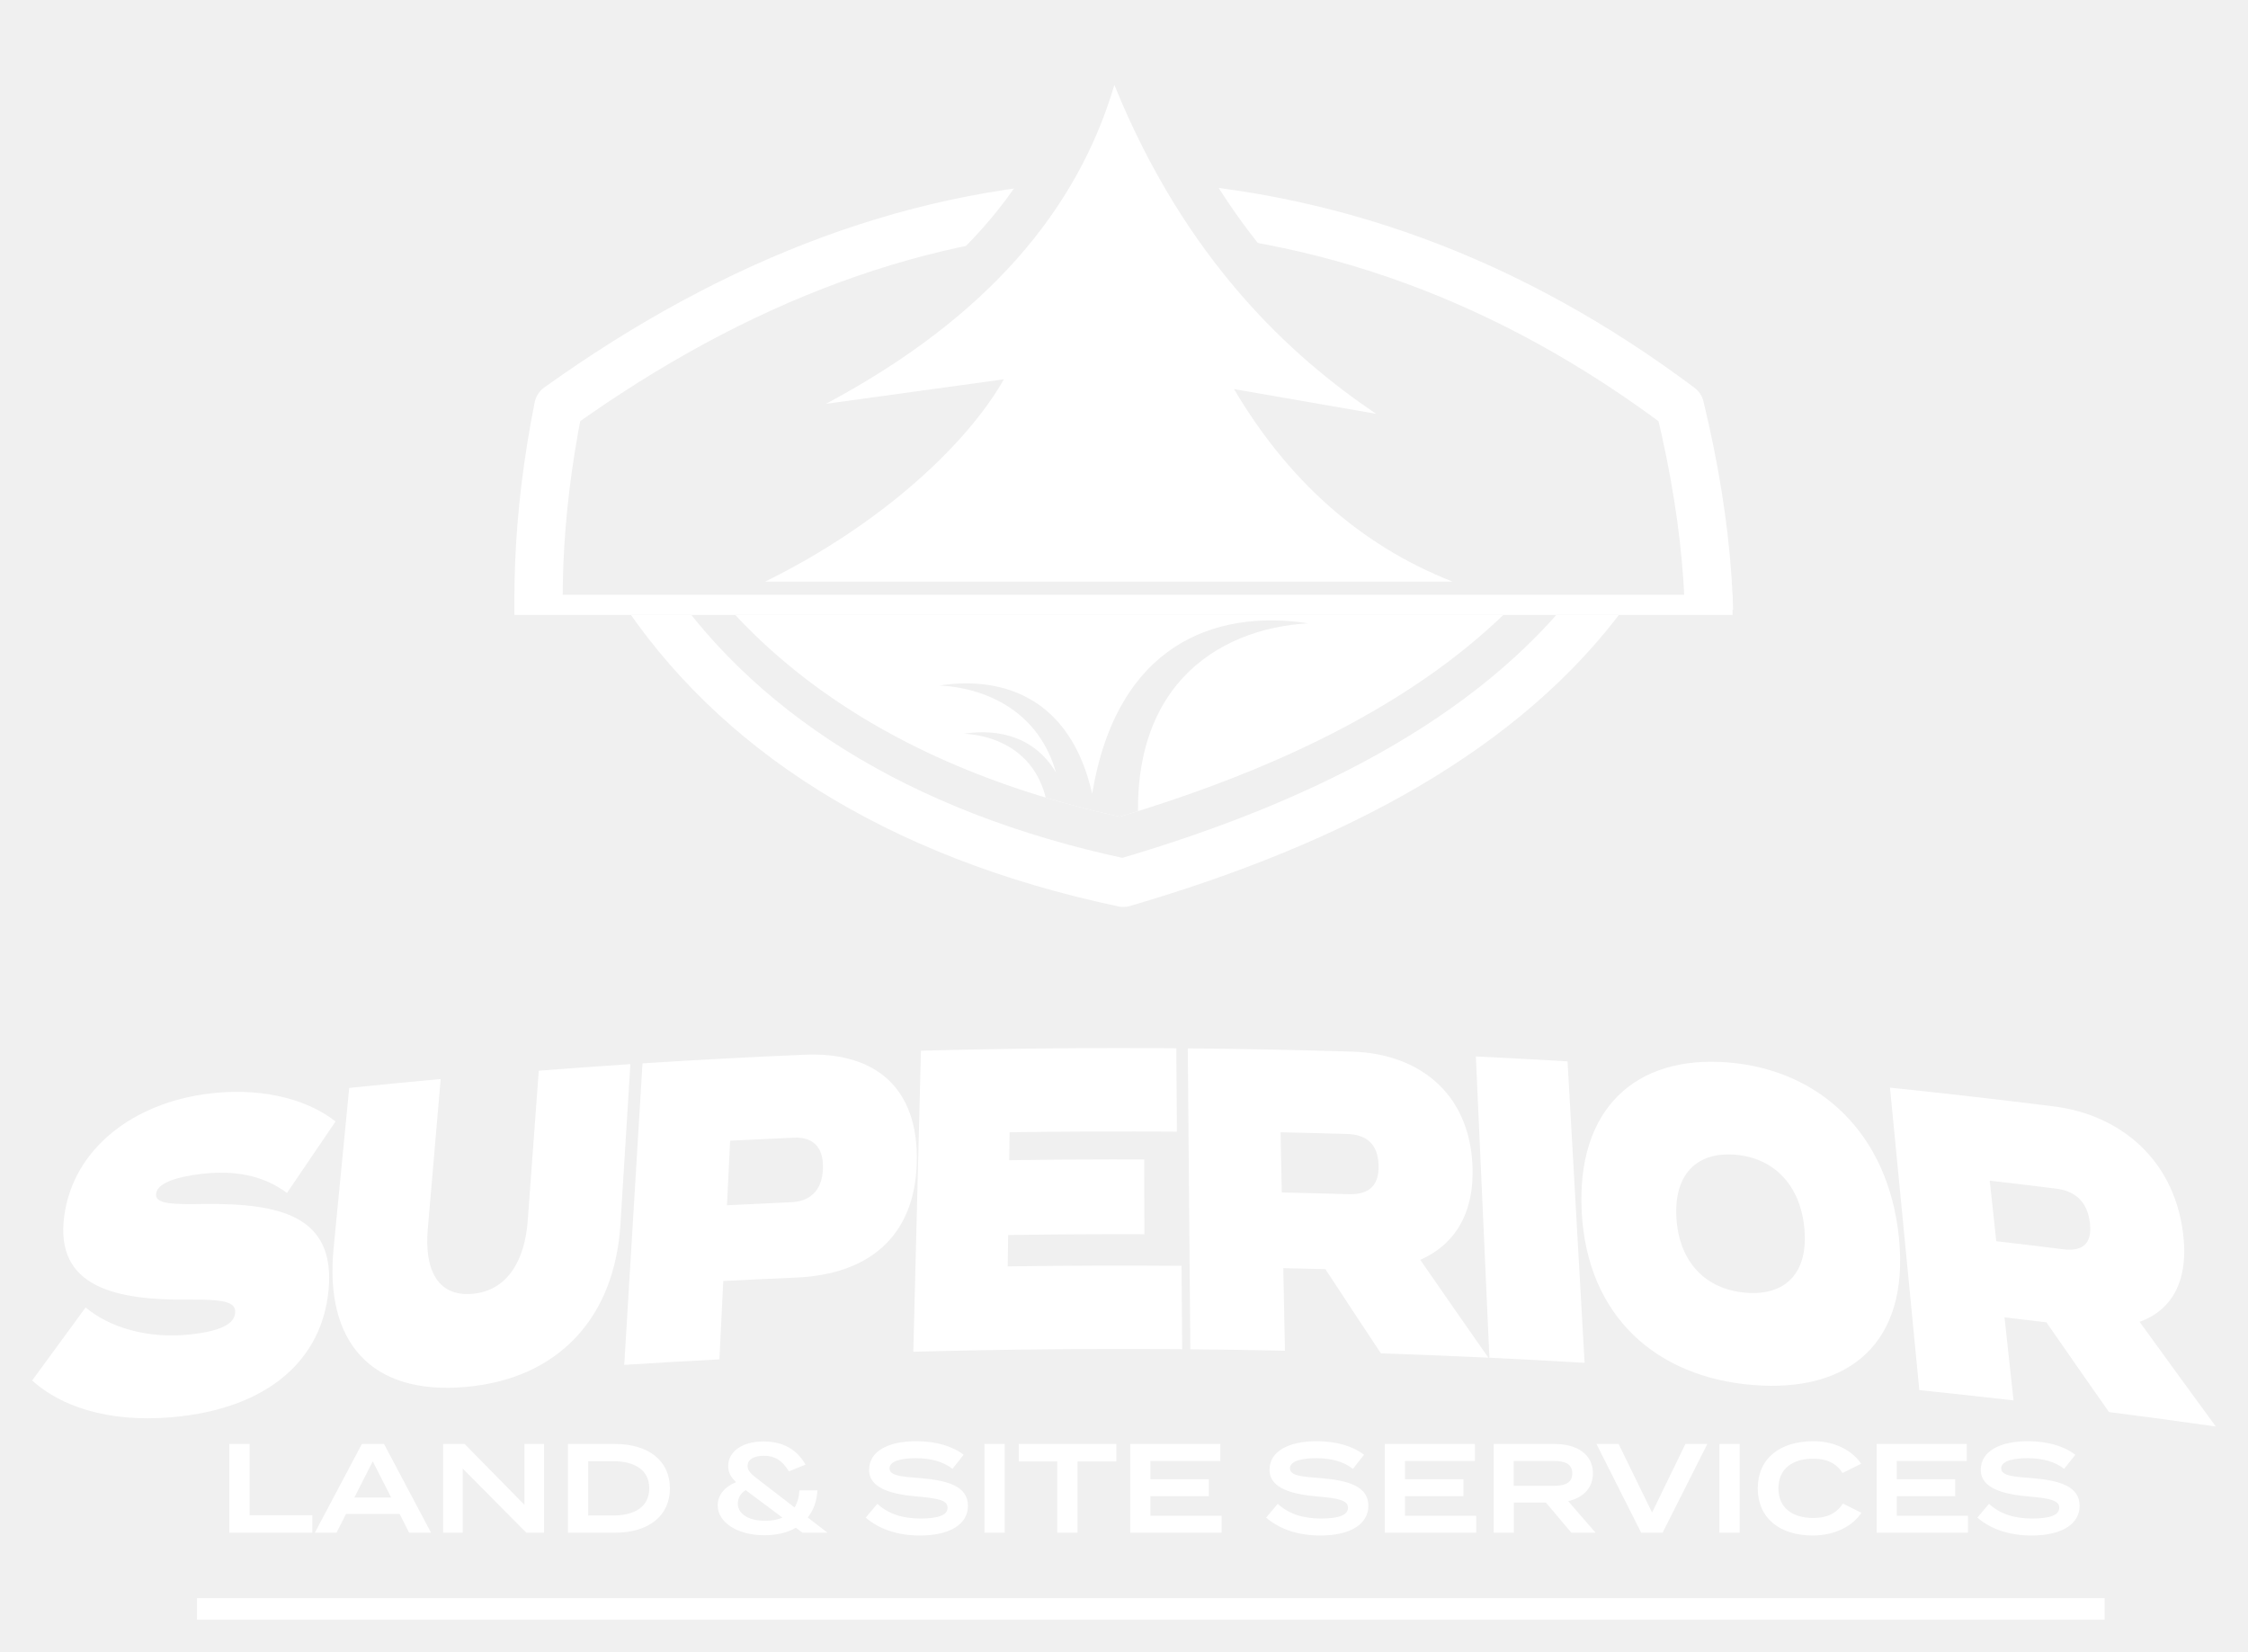
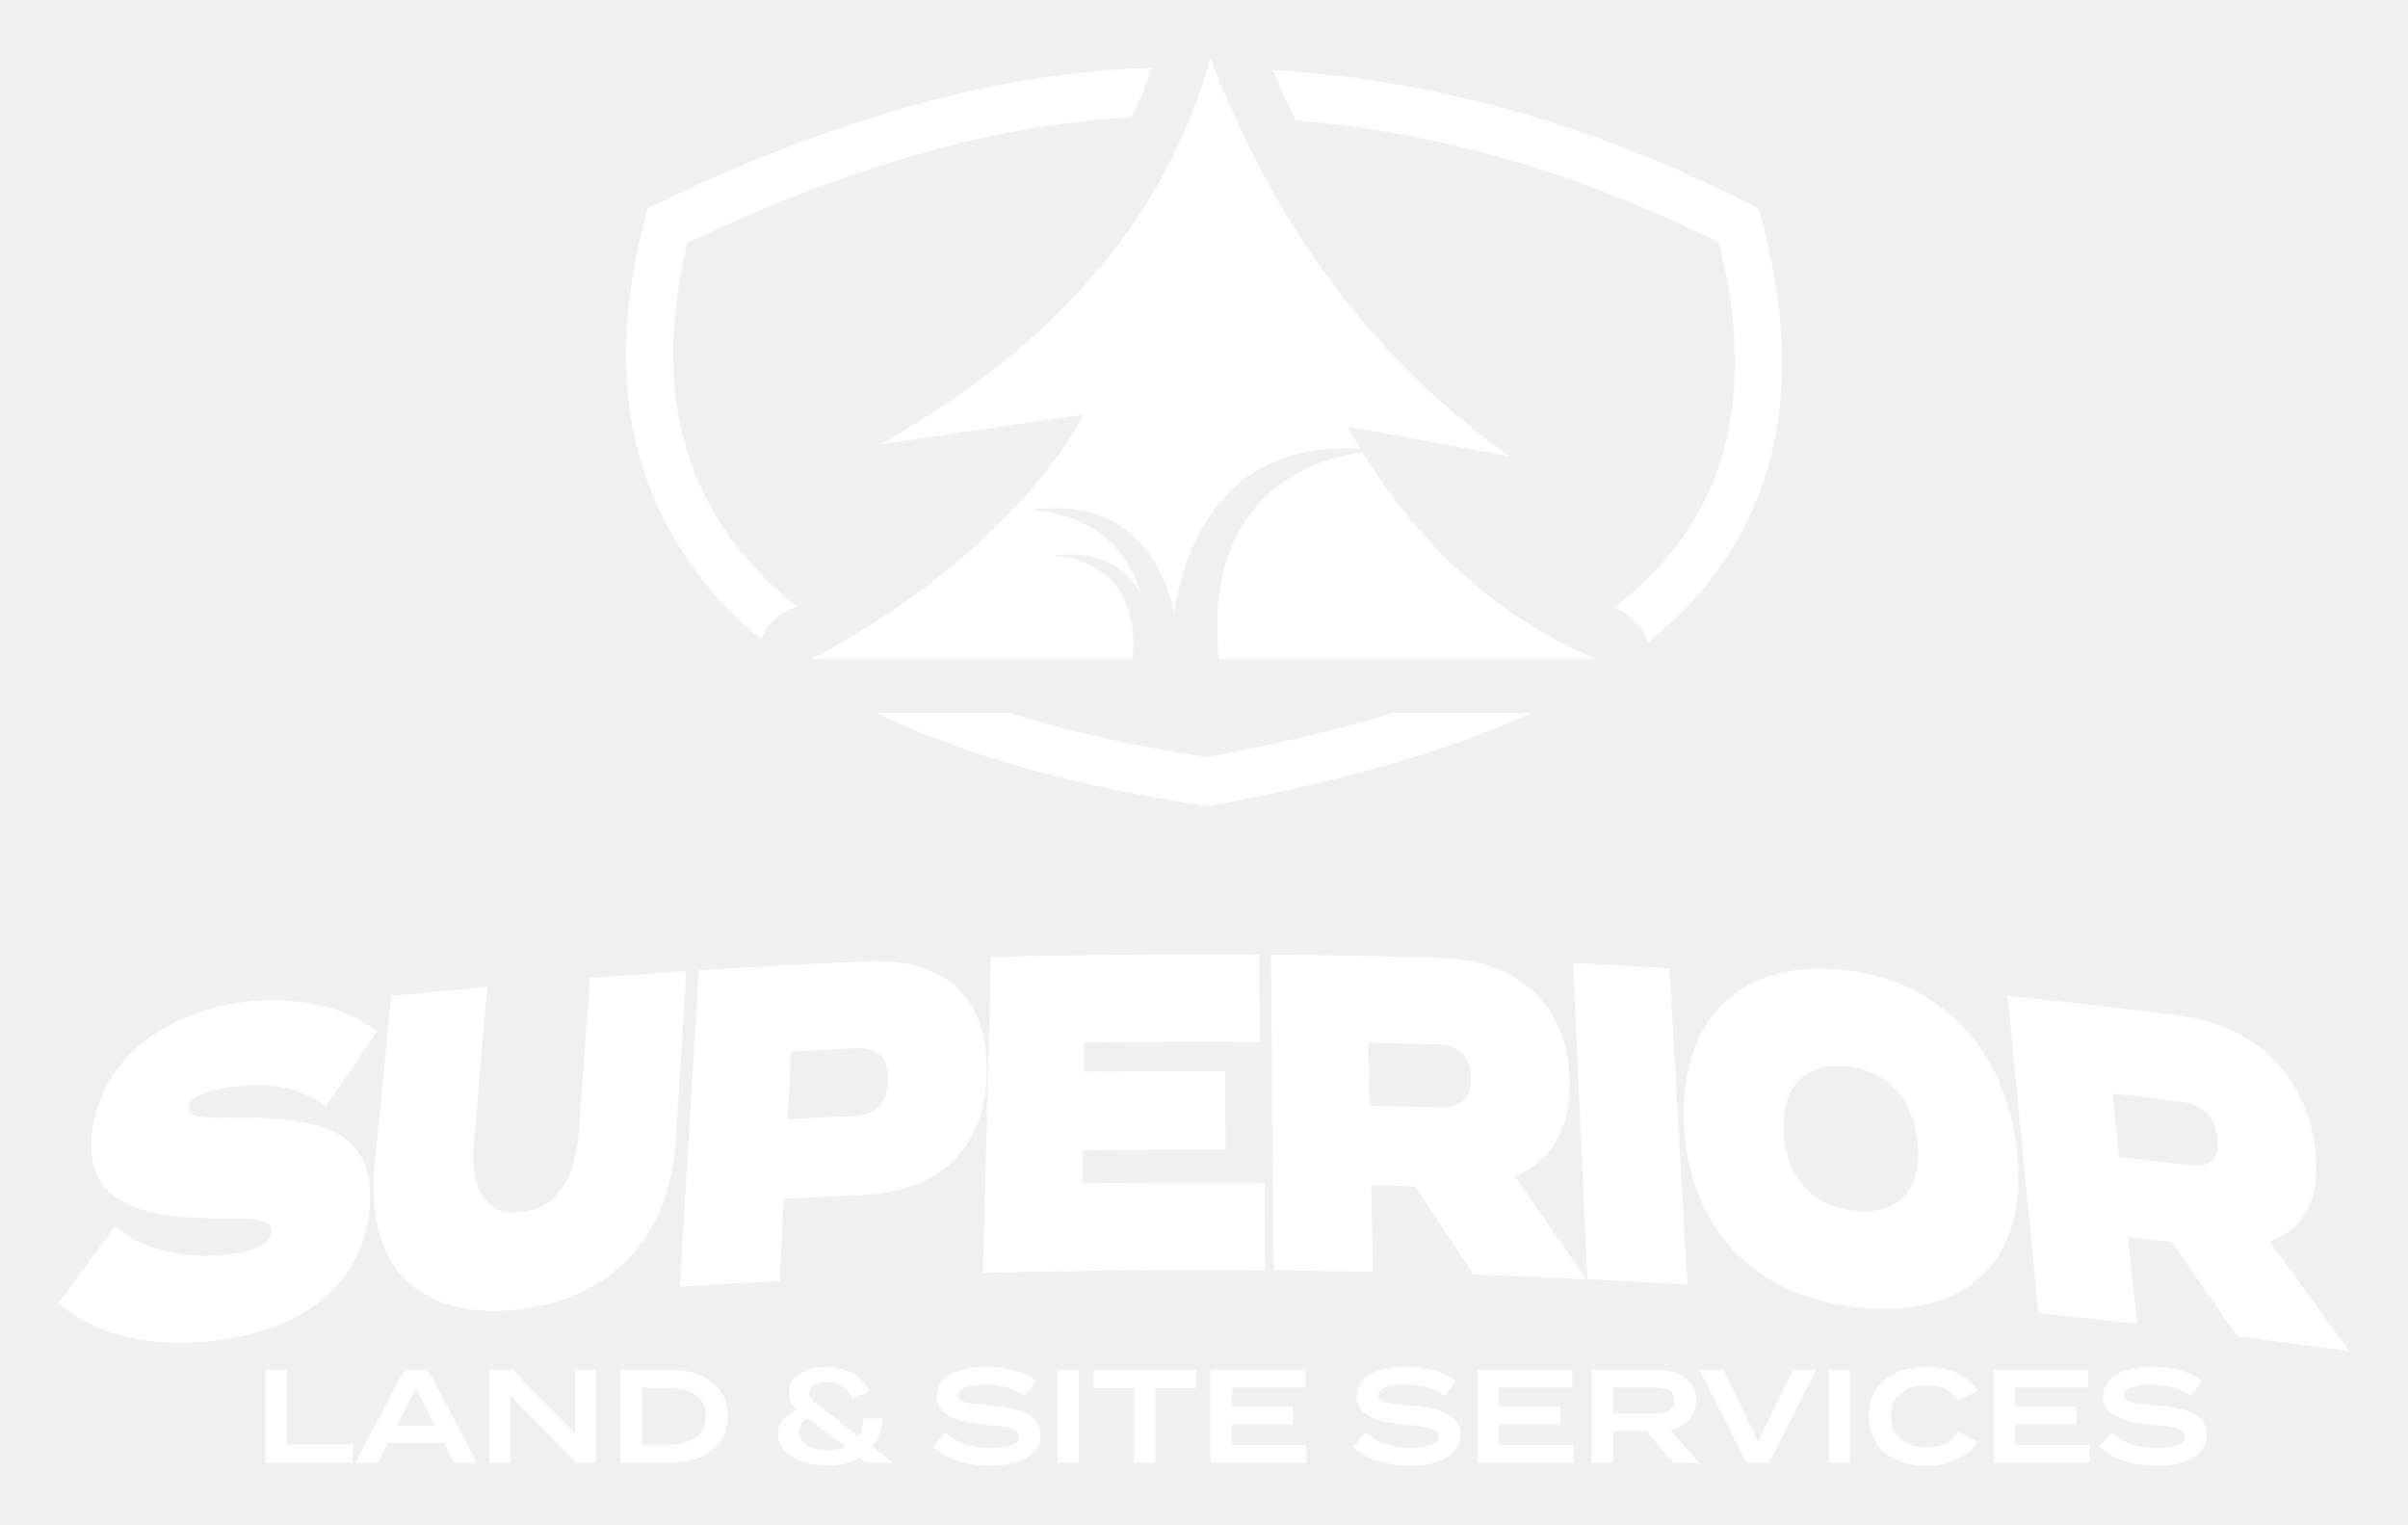
- <svg xmlns="http://www.w3.org/2000/svg" viewBox="-40 -40 2800 2057">
+ <svg xmlns="http://www.w3.org/2000/svg" viewBox="-40.0 -40.0 1644.0 1040.5">
  <defs>
-     <clipPath id="c0">
-       <rect x="-40" y="725.92" width="2799.89" height="1139.79" />
-     </clipPath>
-     <clipPath id="c1">
-       <rect x="-40" y="-107.35" width="2799.89" height="808.01" />
-     </clipPath>
-     <clipPath id="c2">
-       <path d="M 737.411,497.925 C 739.895,504.915 742.474,511.849 745.174,518.717 C 789.455,631.501 862.599,727.692 962.573,804.642 C 1066.853,884.898 1198.727,942.934 1354.641,977.181 C 1435.686,952.884 1509.961,925.205 1575.492,894.867 C 1645.382,862.509 1707.727,826.026 1760.78,786.443 C 1815.145,745.882 1861.434,700.812 1898.361,652.509 C 1934.626,605.062 1962.912,553.077 1982.479,497.934 L 737.411,497.934 L 737.411,497.925" />
-     </clipPath>
-     <clipPath id="c3">
-       <rect x="-40" y="-107.35" width="2799.89" height="826.81" />
-     </clipPath>
-     <mask id="m0" maskUnits="userSpaceOnUse" x="-40" y="-40" width="2799.89" height="2057.201">
-       <rect x="-40" y="-40" width="2799.89" height="2057.201" fill="#fff" />
+     <mask id="m0" maskUnits="userSpaceOnUse" x="-40.0" y="-40.0" width="1644.0" height="1040.5">
+       <rect x="-40.0" y="-40.0" width="1644.0" height="1040.5" fill="#fff" />
      <g fill="#000">
-         <path d="M 913.068,684.35 L 1769.227,684.35 C 1651.947,638.227 1562.959,556.068 1497.024,444.581 L 1673.965,475.349 C 1568.407,404.252 1436.928,284.69 1347.985,65.769 C 1302.297,220.857 1190.09,355.548 988.774,462.922 L 1210.412,432.379 C 1164.139,513.818 1057.38,613.267 913.053,684.365 L 913.068,684.35" stroke="#000" stroke-width="114.63" stroke-linejoin="round" clip-path="url(#c1)" />
-         <path d="M 1589.42,736.288 C 1472.071,718.375 1351.016,763.601 1320.341,948.569 C 1293.763,830.454 1210.907,801.432 1130.47,813.707 C 1192.53,817.276 1254.368,848.486 1275.299,922.087 C 1248.977,877.939 1204.262,867.102 1160.57,873.771 C 1218.286,877.093 1275.731,914.748 1265.333,1011.253 L 1280.994,1011.253 C 1280.994,1011.253 1298.387,1011.253 1298.387,1011.253 L 1313.777,1011.253 C 1313.777,1011.253 1328.487,1011.253 1328.487,1011.253 L 1379.895,1011.253 C 1359.098,818.243 1473.988,742.925 1589.412,736.28 L 1589.42,736.288" clip-path="url(#c2)" />
+         <path d="M 513.629,446.691 C 496.731,446.691 482.02,435.144 478.011,418.734 C 474.003,402.324 481.704,385.294 496.69,377.491 C 536.479,356.767 573.958,330.692 605.079,302.074 C 608.559,298.879 611.946,295.654 615.243,292.409 L 566.399,299.53 C 564.619,299.785 562.839,299.917 561.089,299.917 C 545.615,299.917 531.534,290.1 526.407,275.094 C 520.7,258.378 527.719,239.974 543.102,231.296 C 600.644,198.853 647.442,161.373 682.205,119.916 C 714.639,81.236 737.783,37.581 750.989,-9.848 C 755.231,-25.088 768.772,-35.882 784.572,-36.635 C 785.162,-36.666 785.742,-36.676 786.322,-36.676 C 801.429,-36.676 815.082,-27.377 820.545,-13.154 C 862.715,96.588 925.323,179.93 1011.951,241.602 C 1025.96,251.572 1031.159,269.935 1024.454,285.766 C 1018.635,299.51 1005.206,308.147 990.698,308.158 C 988.501,308.158 986.273,307.964 984.055,307.547 L 961.653,303.427 C 991.126,335.769 1025.177,359.799 1064.498,376.148 C 1080.643,382.862 1089.809,400.045 1086.381,417.188 C 1082.952,434.33 1067.906,446.681 1050.417,446.681 L 513.649,446.681 L 513.629,446.691" />
+         <path d="M 900.662,267.962 C 839.987,258.673 777.399,282.123 761.539,378.04 C 747.794,316.795 704.953,301.738 663.364,308.107 C 695.451,309.958 727.427,326.145 738.251,364.306 C 724.639,341.415 701.525,335.789 678.929,339.248 C 708.768,340.967 738.475,360.501 733.093,410.544 L 741.192,410.544 C 741.192,410.544 750.185,410.544 750.185,410.544 L 758.141,410.544 C 758.141,410.544 765.751,410.544 765.751,410.544 L 792.334,410.544 C 781.581,310.457 840.984,271.4 900.662,267.962 L 900.662,267.962" />
      </g>
    </mask>
-     <mask id="m1" maskUnits="userSpaceOnUse" x="-40" y="-40" width="2799.89" height="2057.201">
-       <rect x="-40" y="-40" width="2799.89" height="2057.201" fill="#fff" />
+     <mask id="m2" maskUnits="userSpaceOnUse" x="-40.0" y="-40.0" width="1644.0" height="1040.5">
+       <rect x="-40.0" y="-40.0" width="1644.0" height="1040.5" fill="#fff" />
      <g fill="#000">
-         <path d="M 913.068,684.35 L 1769.227,684.35 C 1651.947,638.227 1562.959,556.068 1497.024,444.581 L 1673.965,475.349 C 1568.407,404.252 1436.928,284.69 1347.985,65.769 C 1302.297,220.857 1190.09,355.548 988.774,462.922 L 1210.412,432.379 C 1164.139,513.818 1057.38,613.267 913.053,684.365 L 913.068,684.35" stroke="#000" stroke-width="114.63" stroke-linejoin="round" clip-path="url(#c1)" />
-         <path d="M 1589.42,736.288 C 1472.071,718.375 1351.016,763.601 1320.341,948.569 C 1293.763,830.454 1210.907,801.432 1130.47,813.707 C 1192.53,817.276 1254.368,848.486 1275.299,922.087 C 1248.977,877.939 1204.262,867.102 1160.57,873.771 C 1218.286,877.093 1275.731,914.748 1265.333,1011.253 L 1280.994,1011.253 C 1280.994,1011.253 1298.387,1011.253 1298.387,1011.253 L 1313.777,1011.253 C 1313.777,1011.253 1328.487,1011.253 1328.487,1011.253 L 1379.895,1011.253 C 1359.098,818.243 1473.988,742.925 1589.412,736.28 L 1589.42,736.288" clip-path="url(#c2)" />
-       </g>
-     </mask>
-     <mask id="m2" maskUnits="userSpaceOnUse" x="-40" y="-40" width="2799.89" height="2057.201">
-       <rect x="-40" y="-40" width="2799.89" height="2057.201" fill="#fff" />
-       <g fill="#000">
-         <path d="M 913.068,684.35 L 1769.227,684.35 C 1651.947,638.227 1562.959,556.068 1497.024,444.581 L 1673.965,475.349 C 1568.407,404.252 1436.928,284.69 1347.985,65.769 C 1302.297,220.857 1190.09,355.548 988.774,462.922 L 1210.412,432.379 C 1164.139,513.818 1057.38,613.267 913.053,684.365 L 913.068,684.35" stroke="#000" stroke-width="114.63" stroke-linejoin="round" clip-path="url(#c1)" />
-         <path d="M 1589.42,736.288 C 1472.071,718.375 1351.016,763.601 1320.341,948.569 C 1293.763,830.454 1210.907,801.432 1130.47,813.707 C 1192.53,817.276 1254.368,848.486 1275.299,922.087 C 1248.977,877.939 1204.262,867.102 1160.57,873.771 C 1218.286,877.093 1275.731,914.748 1265.333,1011.253 L 1280.994,1011.253 C 1280.994,1011.253 1298.387,1011.253 1298.387,1011.253 L 1313.777,1011.253 C 1313.777,1011.253 1328.487,1011.253 1328.487,1011.253 L 1379.895,1011.253 C 1359.098,818.243 1473.988,742.925 1589.412,736.28 L 1589.42,736.288" clip-path="url(#c2)" />
-       </g>
-     </mask>
-     <mask id="m4" maskUnits="userSpaceOnUse" x="-40" y="-40" width="2799.89" height="2057.201">
-       <rect x="-40" y="-40" width="2799.89" height="2057.201" fill="#fff" />
-       <g fill="#000">
-         <path d="M 1589.42,736.288 C 1472.071,718.375 1351.016,763.601 1320.341,948.569 C 1293.763,830.454 1210.907,801.432 1130.47,813.707 C 1192.53,817.276 1254.368,848.486 1275.299,922.087 C 1248.977,877.939 1204.262,867.102 1160.57,873.771 C 1218.286,877.093 1275.731,914.748 1265.333,1011.253 L 1280.994,1011.253 C 1280.994,1011.253 1298.387,1011.253 1298.387,1011.253 L 1313.777,1011.253 C 1313.777,1011.253 1328.487,1011.253 1328.487,1011.253 L 1379.895,1011.253 C 1359.098,818.243 1473.988,742.925 1589.412,736.28 L 1589.42,736.288" clip-path="url(#c2)" />
-       </g>
-     </mask>
-     <mask id="m5" maskUnits="userSpaceOnUse" x="-40" y="-40" width="2799.89" height="2057.201">
-       <rect x="-40" y="-40" width="2799.89" height="2057.201" fill="#fff" />
-       <g fill="#000">
-         <path d="M 1589.42,736.288 C 1472.071,718.375 1351.016,763.601 1320.341,948.569 C 1293.763,830.454 1210.907,801.432 1130.47,813.707 C 1192.53,817.276 1254.368,848.486 1275.299,922.087 C 1248.977,877.939 1204.262,867.102 1160.57,873.771 C 1218.286,877.093 1275.731,914.748 1265.333,1011.253 L 1280.994,1011.253 C 1280.994,1011.253 1298.387,1011.253 1298.387,1011.253 L 1313.777,1011.253 C 1313.777,1011.253 1328.487,1011.253 1328.487,1011.253 L 1379.895,1011.253 C 1359.098,818.243 1473.988,742.925 1589.412,736.28 L 1589.42,736.288" clip-path="url(#c2)" />
+         <path d="M 900.662,267.962 C 839.987,258.673 777.399,282.123 761.539,378.04 C 747.794,316.795 704.953,301.738 663.364,308.107 C 695.451,309.958 727.427,326.145 738.251,364.306 C 724.639,341.415 701.525,335.789 678.929,339.248 C 708.768,340.967 738.475,360.501 733.093,410.544 L 741.192,410.544 C 741.192,410.544 750.185,410.544 750.185,410.544 L 758.141,410.544 C 758.141,410.544 765.751,410.544 765.751,410.544 L 792.334,410.544 C 781.581,310.457 840.984,271.4 900.662,267.962 L 900.662,267.962" />
      </g>
    </mask>
  </defs>
-   <path d="M 737.411,497.925 C 739.895,504.915 742.474,511.849 745.174,518.717 C 789.455,631.501 862.599,727.692 962.573,804.642 C 1066.853,884.898 1198.727,942.934 1354.641,977.181 C 1435.686,952.884 1509.961,925.205 1575.492,894.867 C 1645.382,862.509 1707.727,826.026 1760.78,786.443 C 1815.145,745.882 1861.434,700.812 1898.361,652.509 C 1934.626,605.062 1962.912,553.077 1982.479,497.934 L 737.411,497.934 L 737.411,497.925" fill="#FFFFFF" clip-path="url(#c0)" mask="url(#m0)" />
-   <path d="M 655.44,-2.885 C 548.055,536.139 793.287,939.548 1359.117,1059.429 C 1891.563,903.828 2199.211,602.785 2052.528,-2.885 C 1843.152,-159.698 1611.605,-247.946 1353.981,-255.596 C 1108.599,-250.358 876.544,-161.126 655.434,-2.885 L 655.44,-2.885" fill="none" stroke="#FFFFFF" stroke-width="60.13" stroke-linejoin="round" clip-path="url(#c0)" mask="url(#m1)" />
-   <path d="M 655.44,467.003 C 548.055,1006.028 793.287,1409.437 1359.117,1529.318 C 1891.563,1373.716 2199.211,1072.673 2052.528,467.003 C 1843.152,310.19 1611.605,221.943 1353.981,214.293 C 1108.599,219.531 876.544,308.763 655.434,467.003 L 655.44,467.003" fill="none" stroke="#FFFFFF" stroke-width="60.13" stroke-linejoin="round" clip-path="url(#c3)" mask="url(#m2)" />
-   <path d="M 913.068,684.35 L 1769.227,684.35 C 1651.947,638.227 1562.959,556.068 1497.024,444.581 L 1673.965,475.349 C 1568.407,404.252 1436.928,284.69 1347.985,65.769 C 1302.297,220.857 1190.09,355.548 988.774,462.922 L 1210.412,432.379 C 1164.139,513.818 1057.38,613.267 913.053,684.365 L 913.068,684.35" fill="#FFFFFF" mask="url(#m4)" />
-   <path d="M 600.74,700.662 L 2117.957,700.662 L 2117.957,725.87 L 600.74,725.87 L 600.74,700.662" fill="#FFFFFF" mask="url(#m5)" />
-   <path d="M 369.2,1566.911 C 361.21,1650.941 298.02,1710.291 186.79,1723.701 C 108.66,1733.181 42.55,1717.261 0.0,1679.311 C 22.36,1648.911 44.58,1618.581 66.65,1588.331 C 95.37,1612.531 143.59,1628.451 200.05,1621.611 C 234.33,1617.461 251.35,1609.151 252.8,1595.671 C 254.21,1582.771 243.57,1578.041 195.5,1578.571 C 104.62,1579.551 28.18,1563.441 39.97,1474.781 C 51.31,1389.961 126.58,1333.481 220.48,1321.941 C 279.26,1314.691 338.16,1325.681 377.97,1356.671 C 357.94,1386.291 337.77,1415.981 317.46,1445.731 C 286.86,1423.041 250.74,1417.101 209.37,1422.181 C 184.39,1425.241 156.16,1432.051 154.4,1446.631 C 152.91,1459.061 172.15,1460.231 213.2,1459.461 C 310.2,1458.271 378.04,1474.971 369.21,1566.921 L 369.2,1566.911" fill="#FFFFFF" />
-   <path d="M 745.18,1285.311 C 741.07,1351.481 736.97,1417.641 732.86,1483.811 C 725.85,1601.391 655.23,1677.661 538.94,1687.411 C 422.66,1697.341 363.82,1632.021 375.57,1514.041 C 382.03,1447.671 388.49,1381.311 394.95,1314.941 C 432.91,1311.011 470.89,1307.301 508.88,1303.841 C 503.52,1366.191 498.17,1428.541 492.81,1490.891 C 488.67,1538.751 503.36,1575.191 548.19,1571.371 C 593.03,1567.601 613.83,1528.161 617.31,1480.351 C 621.89,1418.071 626.48,1355.781 631.06,1293.501 C 669.09,1290.531 707.13,1287.801 745.18,1285.301 L 745.18,1285.311" fill="#FFFFFF" />
-   <path d="M 1101.91,1407.351 C 1099.69,1501.661 1040.17,1547.421 951.48,1551.141 C 921.27,1552.421 891.06,1553.841 860.86,1555.401 C 859.27,1587.921 857.68,1620.441 856.08,1652.971 C 816.55,1655.011 777.04,1657.301 737.53,1659.831 C 745.11,1534.661 752.68,1409.491 760.26,1284.321 C 827.67,1280.001 895.12,1276.421 962.58,1273.571 C 1048.54,1269.961 1104.13,1313.141 1101.9,1407.351 L 1101.91,1407.351 M 985.02,1415.501 C 986.08,1386.571 970.42,1375.941 948.99,1376.861 C 922.46,1378.011 895.94,1379.271 869.42,1380.641 C 868.11,1407.441 866.8,1434.251 865.48,1461.051 C 892.21,1459.671 918.95,1458.401 945.69,1457.241 C 967.31,1456.301 983.95,1444.431 985.01,1415.491 L 985.02,1415.501" fill="#FFFFFF" />
-   <path d="M 1431.68,1536.481 C 1431.94,1571.101 1432.2,1605.731 1432.46,1640.351 C 1320.83,1639.471 1209.18,1640.521 1097.58,1643.501 C 1100.75,1518.531 1103.91,1393.561 1107.08,1268.591 C 1213.09,1265.761 1319.13,1264.731 1425.16,1265.521 C 1425.4,1300.141 1425.65,1334.771 1425.89,1369.391 C 1356.43,1368.881 1286.96,1369.131 1217.5,1370.151 C 1217.34,1381.751 1217.18,1393.351 1217.01,1404.951 C 1273.05,1404.131 1329.09,1403.801 1385.14,1403.971 C 1385.23,1435.021 1385.32,1466.081 1385.41,1497.131 C 1328.84,1496.961 1272.27,1497.291 1215.71,1498.121 C 1215.53,1511.151 1215.35,1524.181 1215.16,1537.211 C 1287.33,1536.151 1359.5,1535.901 1431.68,1536.471 L 1431.68,1536.481" fill="#FFFFFF" />
-   <path d="M 1679.98,1645.471 C 1656.72,1610.441 1633.67,1575.501 1610.85,1540.641 C 1593.37,1540.181 1575.89,1539.761 1558.4,1539.391 C 1559.09,1573.661 1559.77,1607.941 1560.46,1642.211 C 1521.18,1641.381 1481.9,1640.791 1442.62,1640.441 C 1441.56,1515.511 1440.5,1390.581 1439.44,1265.651 C 1507.9,1266.261 1576.36,1267.631 1644.81,1269.751 C 1723.86,1272.181 1789.75,1318.181 1794.04,1411.421 C 1796.77,1472.531 1770.59,1510.841 1728.99,1529.001 C 1756.97,1569.501 1785.26,1610.131 1813.86,1650.881 C 1769.24,1648.771 1724.62,1646.961 1679.98,1645.471 L 1679.98,1645.471 M 1556.52,1445.141 C 1584.37,1445.731 1612.22,1446.441 1640.06,1447.271 C 1662.51,1447.941 1678.0,1438.851 1677.09,1410.991 C 1676.18,1383.141 1660.2,1372.951 1637.94,1372.281 C 1610.3,1371.451 1582.66,1370.751 1555.02,1370.161 C 1555.52,1395.151 1556.02,1420.141 1556.52,1445.131 L 1556.52,1445.141" fill="#FFFFFF" />
-   <path d="M 1815.13,1650.941 C 1809.51,1525.881 1803.89,1400.821 1798.26,1275.761 C 1836.34,1277.571 1874.41,1279.611 1912.47,1281.881 C 1919.54,1407.021 1926.62,1532.151 1933.69,1657.291 C 1894.18,1654.931 1854.65,1652.811 1815.12,1650.931 L 1815.13,1650.941" fill="#FFFFFF" />
-   <path d="M 1930.15,1470.011 C 1923.1,1340.861 1997.21,1273.821 2112.42,1283.181 C 2227.63,1292.601 2312.45,1372.591 2325.31,1502.211 C 2338.15,1632.001 2263.86,1694.781 2143.29,1684.911 C 2022.71,1675.121 1937.18,1599.321 1930.15,1470.011 L 1930.15,1470.011 M 2207.53,1490.881 C 2202.92,1437.151 2170.57,1402.151 2121.25,1398.121 C 2071.92,1394.111 2044.49,1424.241 2048.13,1477.891 C 2051.77,1531.581 2084.15,1565.901 2134.45,1569.981 C 2184.75,1574.091 2212.13,1544.651 2207.53,1490.881" fill="#FFFFFF" />
-   <path d="M 2586.83,1718.611 C 2560.64,1681.251 2534.68,1644.001 2508.92,1606.851 C 2491.53,1604.741 2474.14,1602.681 2456.74,1600.671 C 2460.48,1635.151 2464.21,1669.631 2467.95,1704.111 C 2428.86,1699.591 2389.75,1695.311 2350.62,1691.271 C 2338.44,1565.721 2326.26,1440.161 2314.08,1314.611 C 2382.27,1321.651 2450.41,1329.451 2518.48,1338.011 C 2597.09,1347.871 2666.36,1400.241 2678.92,1494.281 C 2687.07,1555.901 2664.6,1591.911 2625.02,1606.251 C 2656.35,1649.551 2687.97,1693.001 2719.89,1736.611 C 2675.57,1730.301 2631.22,1724.301 2586.84,1718.611 L 2586.83,1718.611 M 2446.47,1505.851 C 2474.19,1509.051 2501.89,1512.381 2529.59,1515.831 C 2551.92,1518.611 2566.46,1510.941 2563.07,1482.881 C 2559.69,1454.821 2542.94,1443.091 2520.8,1440.331 C 2493.31,1436.911 2465.82,1433.601 2438.31,1430.421 C 2441.03,1455.561 2443.76,1480.701 2446.48,1505.851 L 2446.47,1505.851" fill="#FFFFFF" />
-   <path d="M 349.01,1847.091 L 349.01,1868.871 L 245.63,1868.871 L 245.63,1758.381 L 270.88,1758.381 L 270.88,1847.081 L 349.01,1847.081 L 349.01,1847.091 M 457.76,1845.511 L 390.99,1845.511 L 379.15,1868.871 L 352.16,1868.871 L 410.72,1758.381 L 438.34,1758.381 L 496.9,1868.871 L 469.59,1868.871 L 457.75,1845.511 L 457.76,1845.511 M 447.18,1824.991 L 424.29,1780.011 L 401.4,1824.991 L 447.17,1824.991 L 447.18,1824.991 M 637.69,1758.381 L 637.69,1868.871 L 615.59,1868.871 L 536.36,1789.001 L 536.36,1868.871 L 511.9,1868.871 L 511.9,1758.381 L 538.73,1758.381 L 613.23,1834.141 L 613.23,1758.381 L 637.69,1758.381 L 637.69,1758.381 M 794.41,1813.621 C 794.41,1848.031 767.74,1868.861 726.07,1868.861 L 667.36,1868.861 L 667.36,1758.371 L 726.07,1758.371 C 767.74,1758.371 794.41,1779.201 794.41,1813.611 L 794.41,1813.621 M 768.69,1813.621 C 768.69,1790.891 750.7,1779.841 724.18,1779.841 L 692.61,1779.841 L 692.61,1847.391 L 724.18,1847.391 C 750.7,1847.391 768.69,1836.341 768.69,1813.611 L 768.69,1813.621 M 959.5,1868.871 L 951.29,1862.711 C 940.87,1868.711 927.77,1872.021 911.83,1872.021 C 878.53,1872.021 853.9,1855.921 853.9,1834.771 C 853.9,1822.301 862.27,1811.731 876.79,1805.891 C 870.79,1800.211 867,1794.211 867,1786.001 C 867,1768.321 883.73,1755.221 910.88,1755.221 C 939.61,1755.221 954.76,1768.951 963.28,1784.101 L 942.6,1792.471 C 934.08,1778.261 924.45,1773.061 911.51,1773.061 C 898.57,1773.061 891.15,1777.791 891.15,1785.841 C 891.15,1792.941 897.62,1797.361 909.93,1806.831 L 949.7,1837.451 C 953.17,1831.771 955.22,1824.821 955.7,1816.141 L 978.11,1816.141 C 977.48,1829.241 973.37,1840.761 966.11,1849.921 L 990.73,1868.861 L 959.48,1868.861 L 959.5,1868.871 M 934.56,1850.081 L 888.79,1815.831 C 882,1820.091 879,1826.251 879,1832.561 C 879,1846.611 894.15,1854.031 913.09,1854.031 C 921.14,1854.031 928.4,1852.771 934.56,1850.081 M 1165.63,1835.411 C 1165.63,1857.191 1144.95,1872.341 1105.81,1872.341 C 1077.87,1872.341 1055.14,1864.451 1038.26,1850.091 L 1052.78,1832.881 C 1066.35,1845.351 1083.87,1851.191 1106.44,1851.191 C 1129.01,1851.191 1140.22,1846.931 1140.22,1837.771 C 1140.22,1828.611 1128.86,1826.091 1103.44,1823.881 C 1071.87,1821.201 1042.51,1814.251 1042.51,1790.581 C 1042.51,1766.911 1067.13,1754.911 1101.23,1754.911 C 1125.38,1754.911 1146.21,1760.911 1160.26,1771.801 L 1146.37,1789.321 C 1134.22,1780.011 1119.22,1776.221 1101.23,1776.061 C 1086.24,1775.901 1067.93,1778.591 1067.93,1788.691 C 1067.93,1798.161 1083.71,1799.111 1105.65,1800.841 C 1140.85,1803.681 1165.63,1811.101 1165.63,1835.411 M 1186.14,1868.871 L 1186.14,1758.381 L 1211.39,1758.381 L 1211.39,1868.871 L 1186.14,1868.871 M 1350.45,1780.161 L 1302.15,1780.161 L 1302.15,1868.861 L 1276.9,1868.861 L 1276.9,1780.161 L 1228.92,1780.161 L 1228.92,1758.381 L 1350.45,1758.381 L 1350.45,1780.161 M 1481.6,1847.721 L 1481.6,1868.871 L 1367.8,1868.871 L 1367.8,1758.381 L 1480.02,1758.381 L 1480.02,1779.531 L 1392.89,1779.531 L 1392.89,1802.261 L 1465.65,1802.261 L 1465.65,1823.411 L 1392.89,1823.411 L 1392.89,1847.721 L 1481.59,1847.721 L 1481.6,1847.721 M 1664.37,1835.411 C 1664.37,1857.191 1643.69,1872.341 1604.55,1872.341 C 1576.61,1872.341 1553.88,1864.451 1537.0,1850.091 L 1551.52,1832.881 C 1565.09,1845.351 1582.61,1851.191 1605.19,1851.191 C 1627.77,1851.191 1638.97,1846.931 1638.97,1837.771 C 1638.97,1828.611 1627.61,1826.091 1602.19,1823.881 C 1570.62,1821.201 1541.27,1814.251 1541.27,1790.581 C 1541.27,1766.911 1565.89,1754.911 1599.98,1754.911 C 1624.13,1754.911 1644.96,1760.911 1659.01,1771.801 L 1645.12,1789.321 C 1632.97,1780.011 1617.97,1776.221 1599.98,1776.061 C 1584.99,1775.901 1566.68,1778.591 1566.68,1788.691 C 1566.68,1798.161 1582.46,1799.111 1604.4,1800.841 C 1639.6,1803.681 1664.38,1811.101 1664.38,1835.411 L 1664.37,1835.411 M 1798.68,1847.721 L 1798.68,1868.871 L 1684.88,1868.871 L 1684.88,1758.381 L 1797.1,1758.381 L 1797.1,1779.531 L 1709.97,1779.531 L 1709.97,1802.261 L 1782.73,1802.261 L 1782.73,1823.411 L 1709.97,1823.411 L 1709.97,1847.721 L 1798.67,1847.721 L 1798.68,1847.721 M 1917.22,1868.871 L 1885.49,1831.301 L 1845.56,1831.301 L 1845.56,1868.871 L 1820.46,1868.871 L 1820.46,1758.381 L 1896.7,1758.381 C 1923.69,1758.381 1944.05,1770.851 1944.05,1794.841 C 1944.05,1813.621 1931.58,1825.301 1913.27,1829.561 L 1947.36,1868.861 L 1917.21,1868.861 L 1917.22,1868.871 M 1895.28,1810.471 C 1908.54,1810.471 1918.32,1807.311 1918.32,1795.001 C 1918.32,1782.691 1908.53,1779.531 1895.28,1779.531 L 1845.4,1779.531 L 1845.4,1810.471 L 1895.28,1810.471 M 1976.08,1758.381 L 2017.75,1843.771 L 2059.26,1758.381 L 2086.57,1758.381 L 2030.85,1868.871 L 2004.18,1868.871 L 1948.46,1758.381 L 1976.08,1758.381 L 1976.08,1758.381 M 2101.56,1868.871 L 2101.56,1758.381 L 2126.81,1758.381 L 2126.81,1868.871 L 2101.56,1868.871 M 2255.45,1832.561 L 2278.49,1844.081 C 2268.07,1859.711 2246.76,1872.331 2217.88,1872.331 C 2176.37,1872.331 2149.38,1850.391 2149.38,1813.611 C 2149.38,1776.831 2176.37,1754.901 2218.99,1754.901 C 2246.77,1754.901 2268.08,1767.681 2278.18,1782.991 L 2254.98,1794.511 C 2247.09,1782.201 2235.09,1776.671 2218.68,1776.671 C 2192.48,1776.671 2175.12,1789.301 2175.12,1813.601 C 2175.12,1837.901 2192.48,1850.531 2218.68,1850.531 C 2235.1,1850.531 2247.25,1845.161 2255.46,1832.541 L 2255.45,1832.561 M 2411.22,1847.721 L 2411.22,1868.871 L 2297.42,1868.871 L 2297.42,1758.381 L 2409.64,1758.381 L 2409.64,1779.531 L 2322.51,1779.531 L 2322.51,1802.261 L 2395.27,1802.261 L 2395.27,1823.411 L 2322.51,1823.411 L 2322.51,1847.721 L 2411.21,1847.721 L 2411.22,1847.721 M 2550.27,1835.411 C 2550.27,1857.191 2529.59,1872.341 2490.45,1872.341 C 2462.51,1872.341 2439.78,1864.451 2422.9,1850.091 L 2437.42,1832.881 C 2450.99,1845.351 2468.51,1851.191 2491.09,1851.191 C 2513.67,1851.191 2524.87,1846.931 2524.87,1837.771 C 2524.87,1828.611 2513.51,1826.091 2488.09,1823.881 C 2456.52,1821.201 2427.17,1814.251 2427.17,1790.581 C 2427.17,1766.911 2451.79,1754.911 2485.88,1754.911 C 2510.03,1754.911 2530.86,1760.911 2544.91,1771.801 L 2531.02,1789.321 C 2518.87,1780.011 2503.87,1776.221 2485.88,1776.061 C 2470.89,1775.901 2452.58,1778.591 2452.58,1788.691 C 2452.58,1798.161 2468.36,1799.111 2490.3,1800.841 C 2525.5,1803.681 2550.28,1811.101 2550.28,1835.411 L 2550.27,1835.411" fill="#FFFFFF" />
-   <path d="M205.37,1950.37h2376.00v26.83h-2376.00Z" fill="#FFFFFF" />
+   <path d="M 780.502,506.064 C 695.99,493.266 624.165,473.295 567.05,446.712 C 504.066,417.391 457.308,379.261 428.059,333.388 C 389.796,273.364 381.118,200.379 402.269,116.467 L 405.28,104.533 L 416.095,99.437 C 477.136,70.645 533.061,49.474 587.042,34.692 C 648.51,17.875 705.96,9.695 762.688,9.695 C 769.077,9.695 775.538,9.807 781.886,10.021 L 783.005,10.021 C 844.636,10.021 906.614,17.59 967.218,32.515 C 1027.72,47.419 1088.365,70.025 1147.443,99.701 L 1157.779,104.89 L 1160.709,116.426 C 1171.656,159.573 1175.339,199.748 1171.636,235.834 C 1168.014,271.187 1157.24,303.661 1139.619,332.361 C 1110.879,379.169 1064.538,416.384 997.942,446.132 C 944.236,470.121 875.727,489.685 788.499,505.932 L 784.511,506.675 L 780.502,506.064 L 780.502,506.064 M 426.391,123.029 C 373.061,334.619 528.482,441.716 784.094,480.417 C 1021.626,436.172 1195.371,354.692 1136.577,123.029 C 1020.609,64.765 901.934,35.689 781.479,35.933 C 661.298,31.782 543.112,67.98 426.38,123.029 L 426.391,123.029" fill="#ffffff" stroke="#ffffff" stroke-width="7.12" stroke-miterlimit="10" mask="url(#m0)" />
+   <path d="M 513.629,410.015 L 1050.397,410.015 C 976.862,379.444 921.081,324.985 879.735,251.094 L 990.668,271.482 C 924.489,224.358 842.052,145.106 786.301,0.0 C 757.663,102.794 687.312,192.067 561.099,263.241 L 700.06,242.996 C 671.045,296.977 604.113,362.891 513.629,410.015 L 513.629,410.015" fill="#ffffff" mask="url(#m2)" />
+   <path d="M 200.69,945.982 L 200.69,958.512 L 141.24,958.512 L 141.24,894.982 L 155.76,894.982 L 155.76,945.992 L 200.69,945.992 L 200.69,945.982" fill="#ffffff" />
+   <path d="M 263.23,945.072 L 224.84,945.072 L 218.03,958.502 L 202.51,958.502 L 236.18,894.972 L 252.06,894.972 L 285.73,958.502 L 270.03,958.502 L 263.22,945.072 L 263.23,945.072 M 257.15,933.282 L 243.99,907.412 L 230.83,933.282 L 257.15,933.282 L 257.15,933.282" fill="#ffffff" />
+   <path d="M 366.7,894.972 L 366.7,958.502 L 353.99,958.502 L 308.43,912.572 L 308.43,958.502 L 294.36,958.502 L 294.36,894.972 L 309.79,894.972 L 352.63,938.542 L 352.63,894.972 L 366.7,894.972" fill="#ffffff" />
+   <path d="M 456.82,926.742 C 456.82,946.532 441.48,958.512 417.52,958.512 L 383.76,958.512 L 383.76,894.982 L 417.52,894.982 C 441.48,894.982 456.82,906.962 456.82,926.752 L 456.82,926.742 M 442.02,926.742 C 442.02,913.672 431.67,907.322 416.42,907.322 L 398.27,907.322 L 398.27,946.172 L 416.42,946.172 C 431.67,946.172 442.02,939.822 442.02,926.752 L 442.02,926.742" fill="#ffffff" />
+   <path d="M 551.75,958.512 L 547.03,954.972 C 541.04,958.422 533.51,960.332 524.34,960.332 C 505.19,960.332 491.03,951.072 491.03,938.912 C 491.03,931.742 495.84,925.662 504.19,922.302 C 500.74,919.032 498.56,915.582 498.56,910.862 C 498.56,900.692 508.18,893.162 523.79,893.162 C 540.31,893.162 549.02,901.062 553.92,909.772 L 542.03,914.582 C 537.13,906.412 531.59,903.422 524.15,903.422 C 516.71,903.422 512.44,906.142 512.44,910.772 C 512.44,914.852 516.16,917.402 523.24,922.842 L 546.11,940.452 C 548.11,937.182 549.29,933.192 549.56,928.202 L 562.45,928.202 C 562.09,935.732 559.73,942.362 555.55,947.622 L 569.71,958.512 L 551.74,958.512 L 551.75,958.512 M 537.41,947.712 L 511.09,928.012 C 507.19,930.462 505.46,934.002 505.46,937.632 C 505.46,945.712 514.17,949.972 525.06,949.972 C 529.69,949.972 533.86,949.242 537.4,947.702 L 537.41,947.712" fill="#ffffff" />
+   <path d="M 670.28,939.272 C 670.28,951.802 658.39,960.512 635.88,960.512 C 619.81,960.512 606.74,955.972 597.03,947.712 L 605.38,937.822 C 613.19,944.992 623.26,948.352 636.24,948.352 C 649.22,948.352 655.66,945.902 655.66,940.642 C 655.66,935.382 649.13,933.922 634.51,932.652 C 616.36,931.112 599.48,927.112 599.48,913.502 C 599.48,899.892 613.64,892.992 633.24,892.992 C 647.13,892.992 659.11,896.442 667.19,902.702 L 659.2,912.772 C 652.21,907.412 643.59,905.242 633.24,905.152 C 624.62,905.062 614.09,906.602 614.09,912.412 C 614.09,917.862 623.17,918.402 635.78,919.402 C 656.02,921.032 670.27,925.302 670.27,939.282 L 670.28,939.272" fill="#ffffff" />
+   <path d="M 682.08,958.512 L 682.08,894.982 L 696.6,894.982 L 696.6,958.512 L 682.08,958.512" fill="#ffffff" />
+   <path d="M 776.56,907.502 L 748.79,907.502 L 748.79,958.512 L 734.27,958.512 L 734.27,907.502 L 706.68,907.502 L 706.68,894.972 L 776.57,894.972 L 776.57,907.502 L 776.56,907.502" fill="#ffffff" />
+   <path d="M 851.98,946.352 L 851.98,958.512 L 786.54,958.512 L 786.54,894.982 L 851.07,894.982 L 851.07,907.142 L 800.97,907.142 L 800.97,920.212 L 842.81,920.212 L 842.81,932.372 L 800.97,932.372 L 800.97,946.352 L 851.98,946.352 L 851.98,946.352" fill="#ffffff" />
+   <path d="M 957.08,939.272 C 957.08,951.802 945.19,960.512 922.68,960.512 C 906.62,960.512 893.55,955.972 883.83,947.712 L 892.18,937.822 C 899.99,944.992 910.06,948.352 923.04,948.352 C 936.02,948.352 942.46,945.902 942.46,940.642 C 942.46,935.382 935.93,933.922 921.31,932.652 C 903.16,931.112 886.28,927.112 886.28,913.502 C 886.28,899.892 900.44,892.992 920.04,892.992 C 933.93,892.992 945.91,896.442 953.99,902.702 L 946,912.772 C 939.01,907.412 930.39,905.242 920.04,905.152 C 911.42,905.062 900.89,906.602 900.89,912.412 C 900.89,917.862 909.97,918.402 922.58,919.402 C 942.82,921.032 957.07,925.302 957.07,939.282 L 957.08,939.272" fill="#ffffff" />
+   <path d="M 1034.32,946.352 L 1034.32,958.512 L 968.88,958.512 L 968.88,894.982 L 1033.41,894.982 L 1033.41,907.142 L 983.31,907.142 L 983.31,920.212 L 1025.15,920.212 L 1025.15,932.372 L 983.31,932.372 L 983.31,946.352 L 1034.32,946.352 L 1034.32,946.352" fill="#ffffff" />
+   <path d="M 1102.48,958.512 L 1084.24,936.912 L 1061.28,936.912 L 1061.28,958.512 L 1046.85,958.512 L 1046.85,894.982 L 1090.69,894.982 C 1106.21,894.982 1117.92,902.152 1117.92,915.952 C 1117.92,926.752 1110.75,933.472 1100.22,935.922 L 1119.82,958.522 L 1102.48,958.522 L 1102.48,958.512 M 1089.86,924.932 C 1097.48,924.932 1103.11,923.112 1103.11,916.032 C 1103.11,908.952 1097.48,907.142 1089.86,907.142 L 1061.18,907.142 L 1061.18,924.932 L 1089.86,924.932" fill="#ffffff" />
+   <path d="M 1136.33,894.972 L 1160.29,944.072 L 1184.16,894.972 L 1199.86,894.972 L 1167.82,958.502 L 1152.48,958.502 L 1120.44,894.972 L 1136.32,894.972 L 1136.33,894.972" fill="#ffffff" />
+   <path d="M 1208.48,958.512 L 1208.48,894.982 L 1223,894.982 L 1223,958.512 L 1208.48,958.512" fill="#ffffff" />
+   <path d="M 1296.98,937.632 L 1310.23,944.262 C 1304.24,953.252 1291.99,960.512 1275.38,960.512 C 1251.51,960.512 1235.99,947.892 1235.99,926.752 C 1235.99,905.612 1251.51,892.992 1276.02,892.992 C 1291.99,892.992 1304.25,900.342 1310.06,909.152 L 1296.72,915.782 C 1292.18,908.702 1285.28,905.522 1275.84,905.522 C 1260.77,905.522 1250.79,912.782 1250.79,926.762 C 1250.79,940.742 1260.77,948.002 1275.84,948.002 C 1285.28,948.002 1292.27,944.912 1296.99,937.652 L 1296.98,937.632" fill="#ffffff" />
+   <path d="M 1386.56,946.352 L 1386.56,958.512 L 1321.12,958.512 L 1321.12,894.982 L 1385.65,894.982 L 1385.65,907.142 L 1335.55,907.142 L 1335.55,920.212 L 1377.39,920.212 L 1377.39,932.372 L 1335.55,932.372 L 1335.55,946.352 L 1386.56,946.352 L 1386.56,946.352" fill="#ffffff" />
+   <path d="M 1466.52,939.272 C 1466.52,951.802 1454.63,960.512 1432.12,960.512 C 1416.06,960.512 1402.99,955.972 1393.27,947.712 L 1401.62,937.822 C 1409.43,944.992 1419.5,948.352 1432.48,948.352 C 1445.46,948.352 1451.9,945.902 1451.9,940.642 C 1451.9,935.382 1445.37,933.922 1430.75,932.652 C 1412.6,931.112 1395.72,927.112 1395.72,913.502 C 1395.72,899.892 1409.88,892.992 1429.48,892.992 C 1443.37,892.992 1455.35,896.442 1463.43,902.702 L 1455.44,912.772 C 1448.45,907.412 1439.83,905.242 1429.48,905.152 C 1420.86,905.062 1410.33,906.602 1410.33,912.412 C 1410.33,917.862 1419.41,918.402 1432.02,919.402 C 1452.26,921.032 1466.51,925.302 1466.51,939.282 L 1466.52,939.272" fill="#ffffff" />
+   <path d="M 212.3,784.872 C 207.7,833.192 171.37,867.322 107.41,875.032 C 62.48,880.482 24.47,871.332 0.0,849.502 C 12.86,832.022 25.64,814.582 38.33,797.182 C 54.84,811.102 82.57,820.252 115.04,816.322 C 134.75,813.932 144.54,809.162 145.37,801.402 C 146.18,793.982 140.06,791.262 112.42,791.572 C 60.16,792.132 16.2,782.872 22.98,731.892 C 29.5,683.112 72.78,650.632 126.78,644.002 C 160.58,639.832 194.45,646.152 217.34,663.972 C 205.82,681.002 194.22,698.072 182.54,715.182 C 164.95,702.132 144.18,698.712 120.38,701.642 C 106.01,703.402 89.78,707.322 88.77,715.702 C 87.91,722.852 98.98,723.522 122.58,723.082 C 178.36,722.402 217.37,732.002 212.29,784.872 L 212.3,784.872" fill="#ffffff" />
+   <path d="M 428.51,622.942 C 426.15,660.992 423.79,699.042 421.43,737.092 C 417.4,804.702 376.79,848.562 309.92,854.172 C 243.05,859.882 209.22,822.322 215.97,754.482 C 219.68,716.322 223.4,678.152 227.11,639.992 C 248.94,637.732 270.78,635.602 292.63,633.612 C 289.55,669.462 286.47,705.322 283.39,741.172 C 281.01,768.692 289.45,789.652 315.24,787.452 C 341.02,785.282 352.98,762.602 354.98,735.112 C 357.62,699.292 360.25,663.482 362.89,627.662 C 384.76,625.952 406.63,624.382 428.51,622.952 L 428.51,622.942" fill="#ffffff" />
+   <path d="M 633.64,693.122 C 632.36,747.352 598.14,773.672 547.14,775.812 C 529.77,776.542 512.4,777.362 495.03,778.262 C 494.11,796.962 493.2,815.662 492.28,834.362 C 469.55,835.542 446.83,836.852 424.11,838.312 C 428.47,766.332 432.82,694.362 437.18,622.382 C 475.94,619.902 514.73,617.842 553.53,616.202 C 602.96,614.122 634.93,638.952 633.64,693.132 L 633.64,693.122 M 566.42,697.802 C 567.03,681.162 558.03,675.052 545.7,675.582 C 530.45,676.242 515.19,676.962 499.94,677.752 C 499.19,693.162 498.43,708.582 497.68,723.992 C 513.05,723.192 528.43,722.462 543.81,721.802 C 556.24,721.262 565.81,714.432 566.42,697.792 L 566.42,697.802" fill="#ffffff" />
+   <path d="M 823.27,767.372 C 823.42,787.282 823.57,807.192 823.72,827.102 C 759.53,826.592 695.33,827.202 631.15,828.912 C 632.97,757.052 634.79,685.192 636.61,613.322 C 697.57,611.692 758.55,611.102 819.52,611.552 C 819.66,631.462 819.8,651.372 819.94,671.282 C 779.99,670.982 740.05,671.132 700.1,671.722 C 700.01,678.392 699.91,685.062 699.82,691.732 C 732.04,691.262 764.27,691.072 796.5,691.172 C 796.55,709.032 796.6,726.882 796.66,744.742 C 764.13,744.642 731.6,744.832 699.08,745.312 C 698.98,752.802 698.87,760.292 698.77,767.792 C 740.27,767.182 781.77,767.042 823.28,767.362 L 823.27,767.372" fill="#ffffff" />
+   <path d="M 966.06,830.042 C 952.68,809.902 939.43,789.812 926.31,769.762 C 916.26,769.492 906.2,769.252 896.15,769.042 C 896.54,788.752 896.94,808.462 897.33,828.162 C 874.74,827.682 852.16,827.342 829.57,827.142 C 828.96,755.302 828.35,683.462 827.74,611.622 C 867.11,611.972 906.48,612.762 945.83,613.982 C 991.28,615.382 1029.18,641.832 1031.64,695.452 C 1033.21,730.592 1018.16,752.622 994.23,763.072 C 1010.32,786.362 1026.59,809.722 1043.03,833.162 C 1017.37,831.952 991.71,830.912 966.04,830.052 L 966.06,830.042 M 895.06,714.842 C 911.07,715.182 927.09,715.592 943.1,716.072 C 956.01,716.462 964.91,711.232 964.39,695.212 C 963.87,679.192 954.68,673.332 941.87,672.952 C 925.98,672.472 910.08,672.072 894.19,671.732 C 894.48,686.102 894.77,700.472 895.05,714.842 L 895.06,714.842" fill="#ffffff" />
+   <path d="M 1043.77,833.192 C 1040.54,761.282 1037.3,689.362 1034.07,617.452 C 1055.97,618.492 1077.86,619.662 1099.75,620.972 C 1103.82,692.932 1107.89,764.892 1111.95,836.852 C 1089.23,835.492 1066.5,834.272 1043.77,833.192 L 1043.77,833.192" fill="#ffffff" />
+   <path d="M 1109.92,729.152 C 1105.87,654.882 1148.48,616.332 1214.73,621.712 C 1280.98,627.132 1329.76,673.122 1337.15,747.662 C 1344.54,822.302 1301.81,858.392 1232.48,852.722 C 1163.14,847.092 1113.96,803.502 1109.91,729.142 L 1109.92,729.152 M 1269.42,741.152 C 1266.77,710.252 1248.17,690.132 1219.8,687.812 C 1191.43,685.512 1175.66,702.832 1177.75,733.682 C 1179.84,764.552 1198.47,784.292 1227.39,786.642 C 1256.31,789.012 1272.06,772.072 1269.41,741.152 L 1269.42,741.152" fill="#ffffff" />
+   <path d="M 1487.54,872.102 C 1472.48,850.622 1457.55,829.202 1442.74,807.842 C 1432.74,806.632 1422.74,805.442 1412.73,804.292 C 1414.88,824.122 1417.03,843.952 1419.17,863.772 C 1396.69,861.172 1374.2,858.712 1351.7,856.382 C 1344.7,784.182 1337.69,711.982 1330.69,639.782 C 1369.9,643.832 1409.09,648.322 1448.23,653.232 C 1493.44,658.902 1533.27,689.022 1540.49,743.092 C 1545.17,778.532 1532.26,799.232 1509.49,807.482 C 1527.5,832.382 1545.69,857.372 1564.04,882.442 C 1538.55,878.812 1513.05,875.362 1487.53,872.092 L 1487.54,872.102 M 1406.82,749.762 C 1422.76,751.602 1438.69,753.522 1454.62,755.502 C 1467.46,757.102 1475.82,752.692 1473.87,736.552 C 1471.92,720.422 1462.29,713.672 1449.56,712.082 C 1433.75,710.112 1417.94,708.212 1402.12,706.382 C 1403.69,720.842 1405.25,735.302 1406.82,749.752 L 1406.82,749.762" fill="#ffffff" />
</svg>
